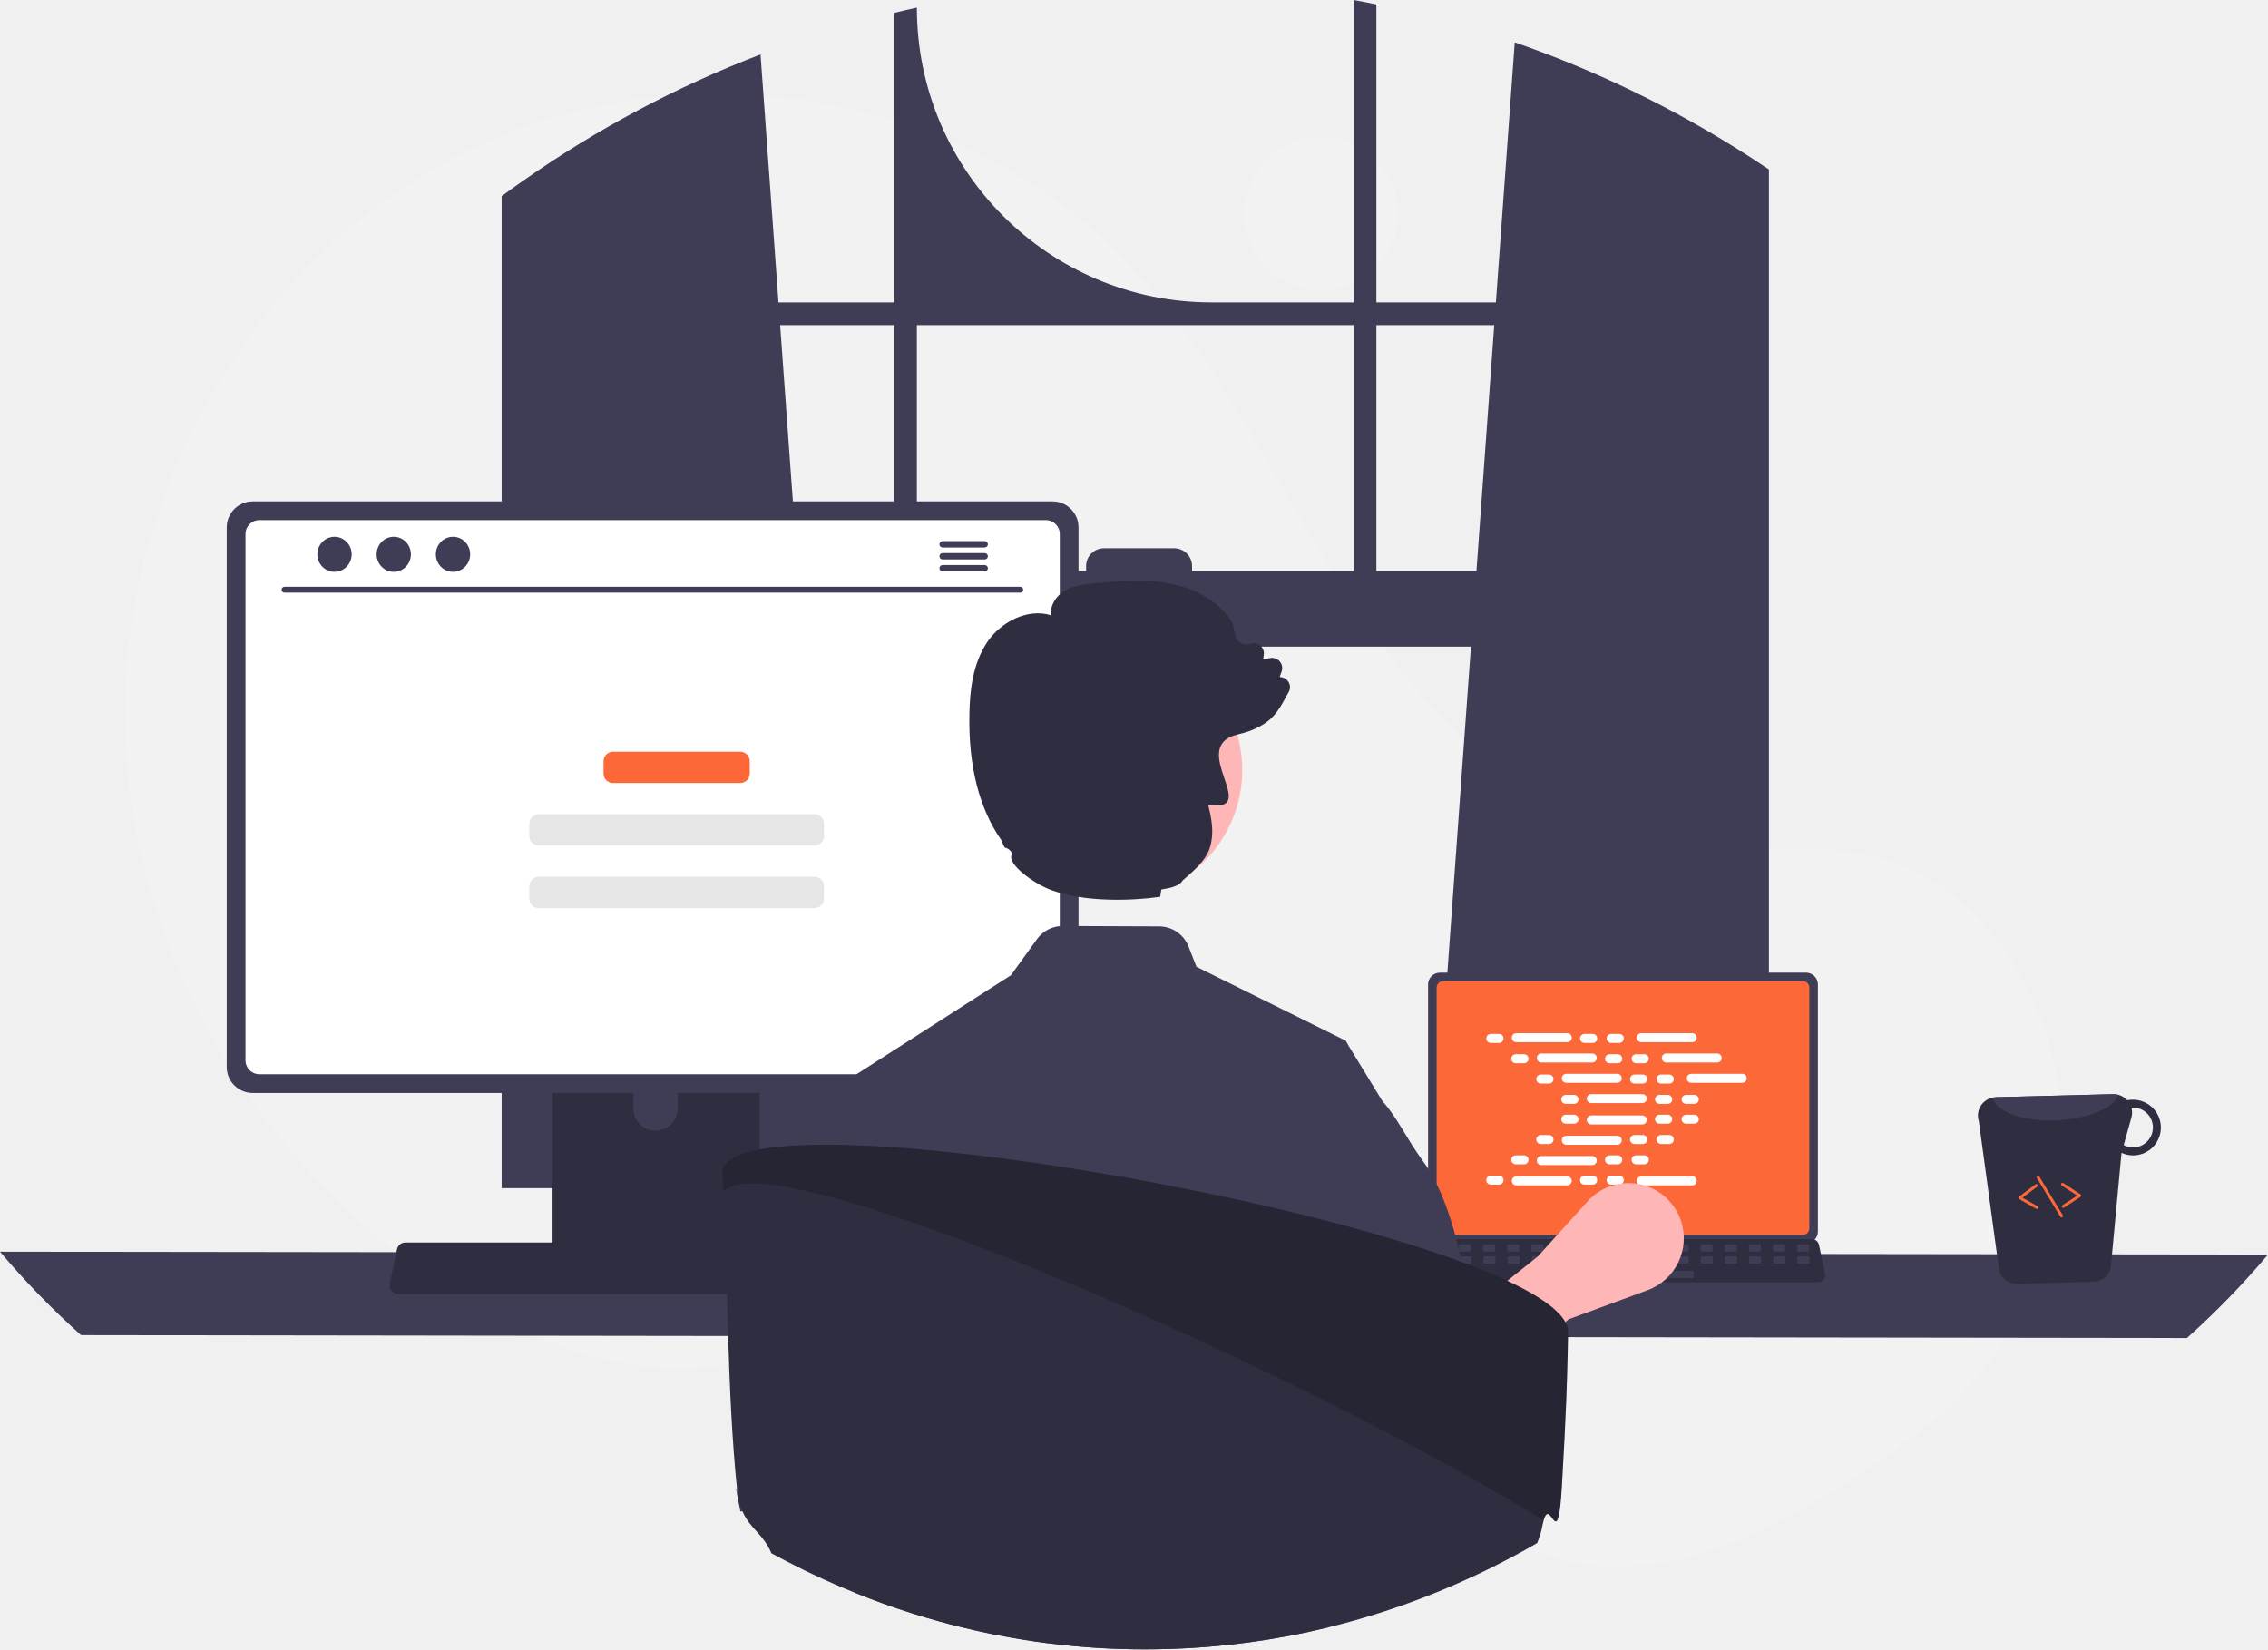
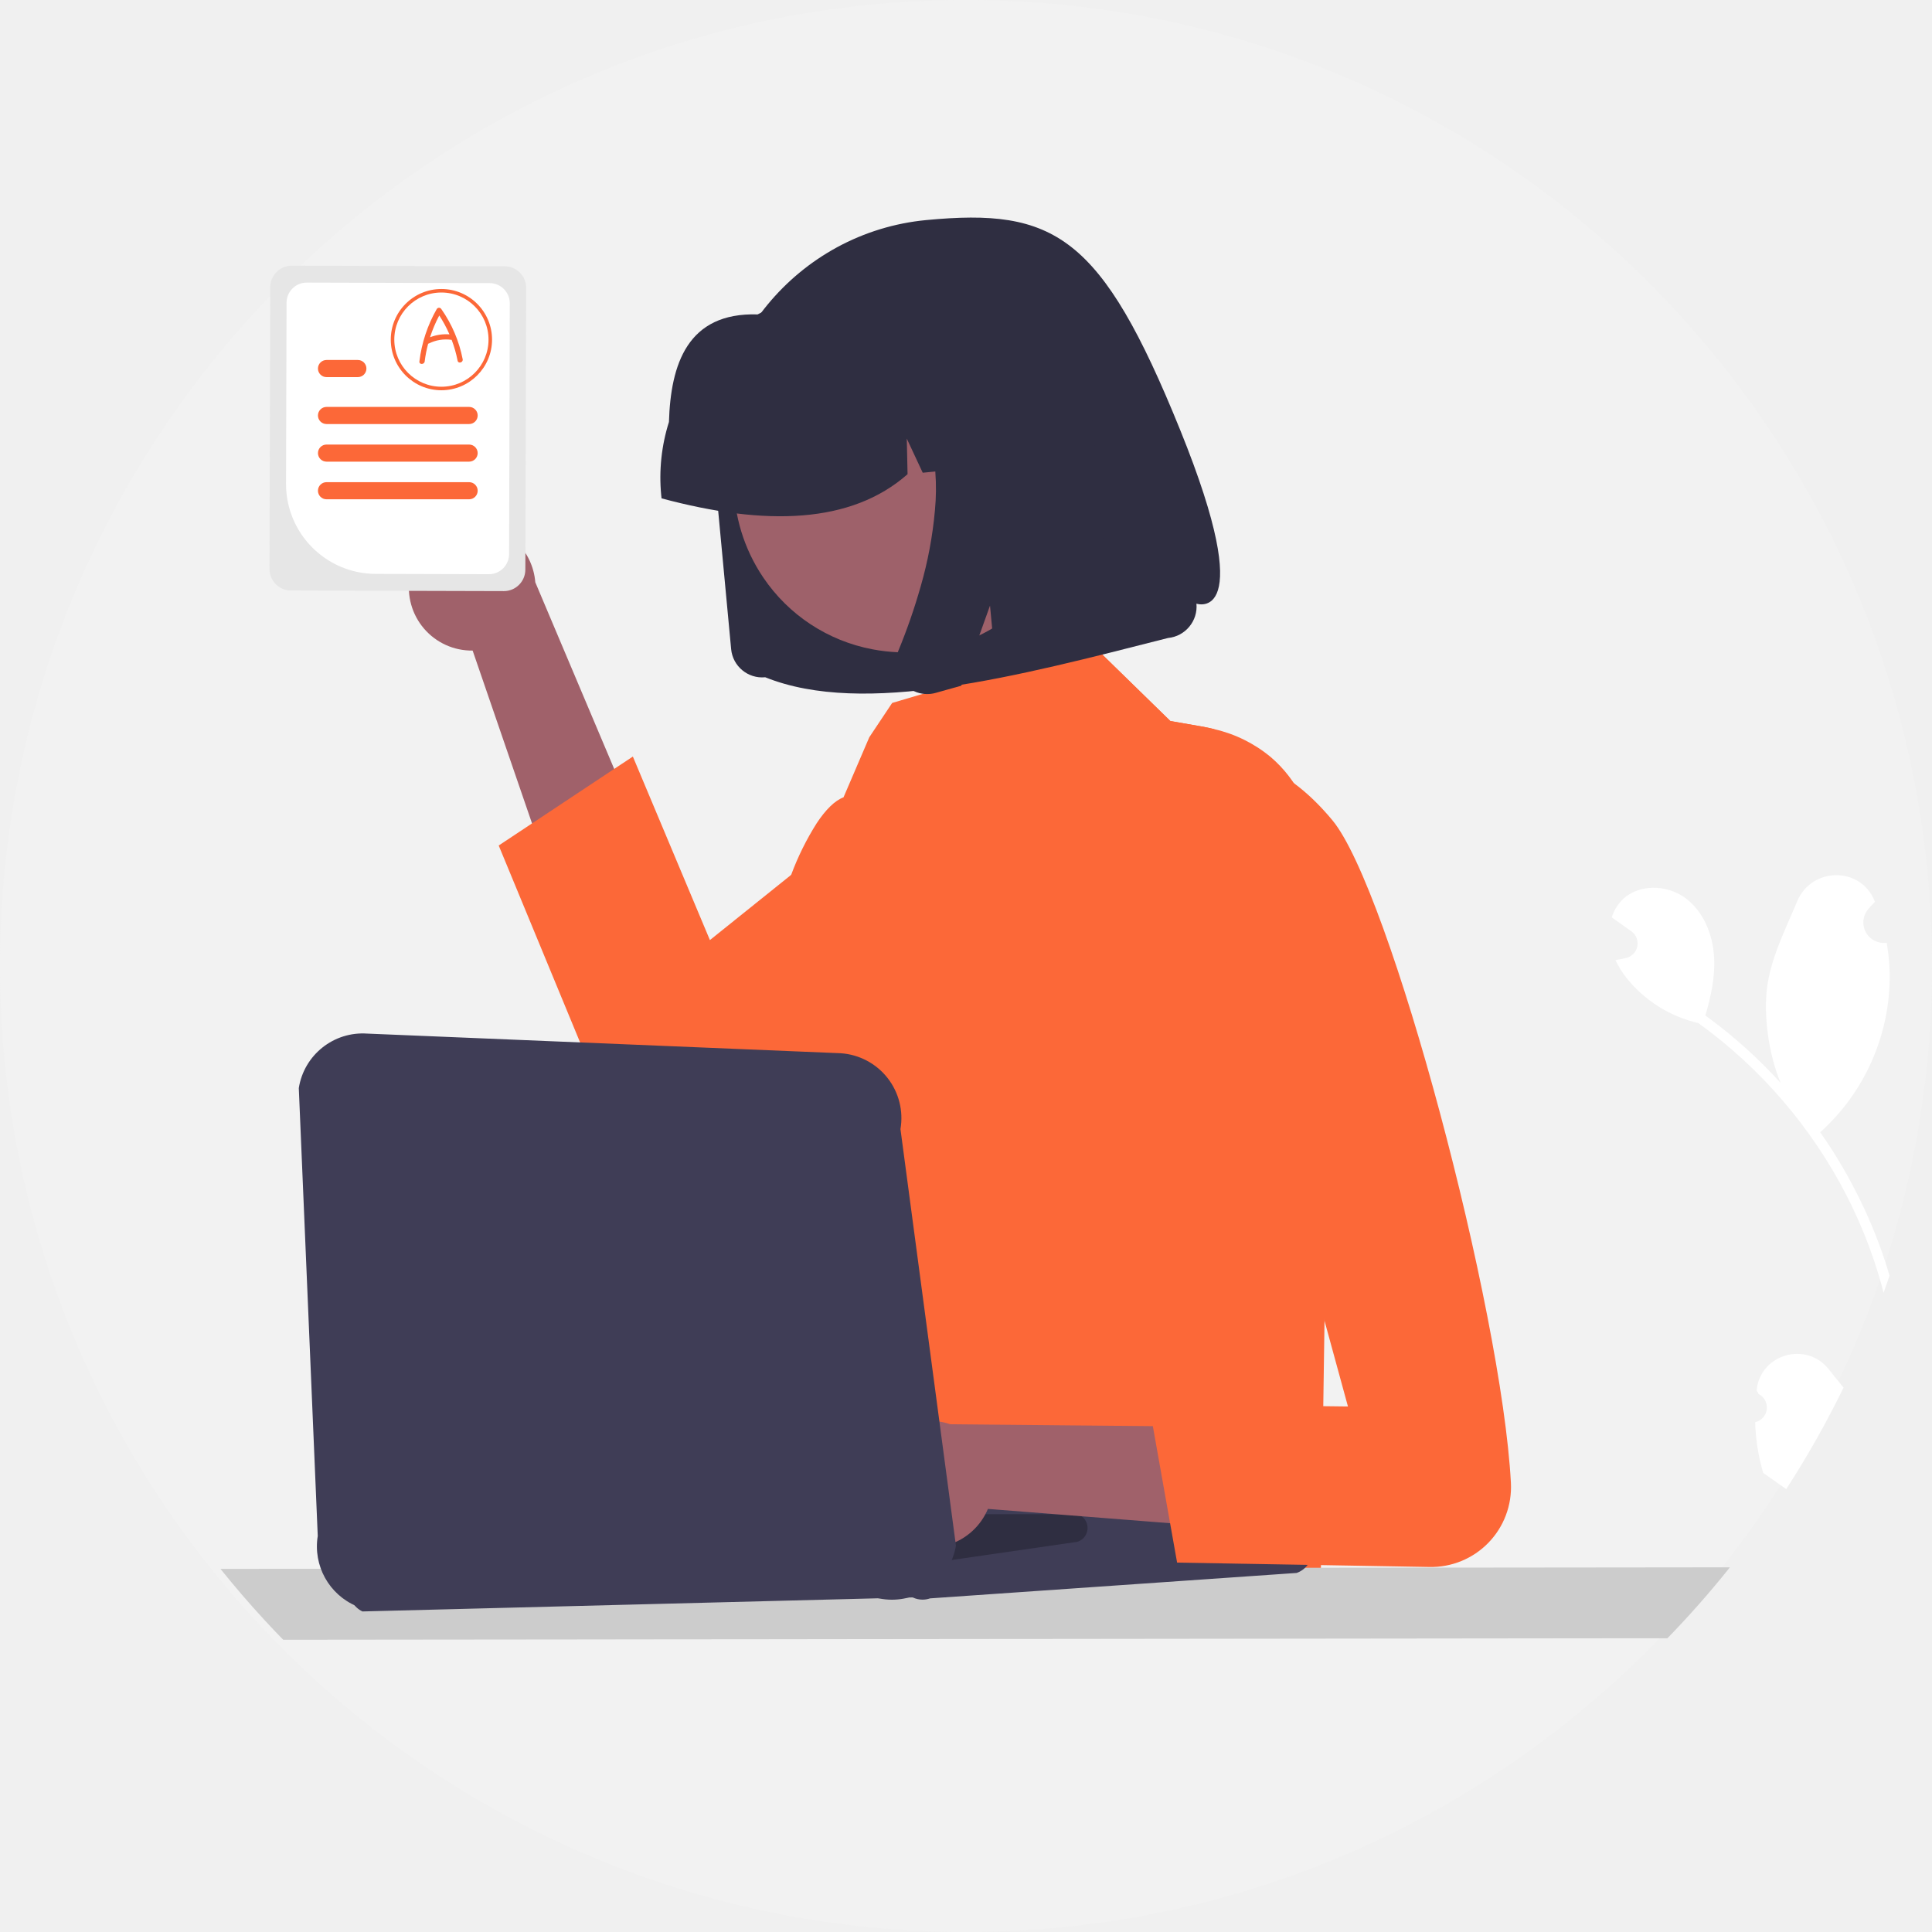
- <svg xmlns="http://www.w3.org/2000/svg" data-name="Layer 1" width="786.82" height="572.258" viewBox="0 0 786.82 572.258">
-   <circle cx="458.321" cy="74.182" r="26.701" fill="#f2f2f2" />
-   <path d="M872.038,661.023c39.688-30.229,58.644-81.025,46.776-129.482q-.442-1.806-.934-3.604c-7.867-28.763-27.332-56.101-55.7-65.291-23.82-7.717-49.82-1.783-74.669-4.851-48.781-6.024-86.601-45.494-113.211-86.819-26.611-41.325-47.062-87.583-82.422-121.724-58.285-56.275-153.362-68.391-225.627-31.76C293.987,254.121,247.955,335.391,249.918,416.386c1.963,80.995,50.046,158.432,119.875,199.517,25.652,15.093,55.321,25.785,84.848,22.044,25.62-3.246,48.899-17.013,74.399-21.1,40.091-6.426,79.927,11.701,114.603,32.824,34.676,21.123,68.17,46.16,107.574,55.952C789.478,715.131,836.881,687.801,872.038,661.023Z" transform="translate(-206.59 -163.8711)" fill="#f2f2f2" />
-   <path d="M815.016,219.191c-.87-.58-1.75-1.13-2.62-1.69a380.24,380.24,0,0,0-80.31-38.93l-6.54,90.22h-41.46v-103.39c-2.61-.54-5.24-1.05-7.87-1.53v104.92H626.946A102.27,102.27,0,0,1,524.676,166.521v-0c-2.64.57-5.26,1.18-7.88,1.83v100.44h-40.13l-6.23-86.03a380.858,380.858,0,0,0-81.94,43.53c-.44.3-.88.61-1.31.91-2.21,1.55-4.39,3.13-6.56,4.73v344.19h118.27l-2.09-28.95-11.5-158.95h231.59l-11.5,158.95-2.09,28.95h116.96v-353.45Q817.656,220.901,815.016,219.191Zm-298.22,142.78h-33.39l-6.17-85.3h39.56Zm159.42,0h-56.08v-1.69a6.18,6.18,0,0,0-6.19-6.18h-24.38a6.178,6.178,0,0,0-6.18,6.18v1.69h-58.71v-85.3h151.54Zm7.87,0v-85.3h40.89l-6.17,85.3Z" transform="translate(-206.59 -163.8711)" fill="#3f3d56" />
-   <path d="M206.59,598.162a289.003,289.003,0,0,0,28.12,28.95l730.58,1a289.003,289.003,0,0,0,28.12-28.95Z" transform="translate(-206.59 -163.8711)" fill="#3f3d56" />
-   <path d="M702.02,505.462v85.704a4.122,4.122,0,0,0,4.119,4.119H833.143a4.122,4.122,0,0,0,4.119-4.119v-85.704a4.124,4.124,0,0,0-4.119-4.115H706.139A4.124,4.124,0,0,0,702.02,505.462Z" transform="translate(-206.59 -163.8711)" fill="#3f3d56" />
-   <path d="M704.999,506.529V590.109a2.205,2.205,0,0,0,2.201,2.201H832.086a2.205,2.205,0,0,0,2.201-2.201V506.529a2.206,2.206,0,0,0-2.201-2.206H707.201A2.206,2.206,0,0,0,704.999,506.529Z" transform="translate(-206.59 -163.8711)" fill="#fc6838" />
-   <path d="M699.364,607.881a2.47,2.47,0,0,0,1.943.93H837.299a2.502,2.502,0,0,0,2.446-3.016l-2.111-10.027a2.507,2.507,0,0,0-1.558-1.818,2.425,2.425,0,0,0-.888-.168H703.41a2.424,2.424,0,0,0-.888.168,2.507,2.507,0,0,0-1.558,1.818l-2.111,10.027A2.501,2.501,0,0,0,699.364,607.881Z" transform="translate(-206.59 -163.8711)" fill="#2f2e41" />
-   <rect x="830.034" y="595.588" width="4.188" height="2.513" rx="0.488" transform="translate(1457.666 1029.819) rotate(-180)" fill="#3f3d56" />
-   <rect x="821.657" y="595.588" width="4.188" height="2.513" rx="0.488" transform="translate(1440.912 1029.819) rotate(-180)" fill="#3f3d56" />
-   <rect x="813.28" y="595.588" width="4.188" height="2.513" rx="0.488" transform="translate(1424.158 1029.819) rotate(-180)" fill="#3f3d56" />
-   <rect x="804.903" y="595.588" width="4.188" height="2.513" rx="0.488" transform="translate(1407.404 1029.819) rotate(-180)" fill="#3f3d56" />
-   <rect x="796.526" y="595.588" width="4.188" height="2.513" rx="0.488" transform="translate(1390.65 1029.819) rotate(-180)" fill="#3f3d56" />
-   <rect x="788.149" y="595.588" width="4.188" height="2.513" rx="0.488" transform="translate(1373.896 1029.819) rotate(-180)" fill="#3f3d56" />
-   <rect x="779.772" y="595.588" width="4.188" height="2.513" rx="0.488" transform="translate(1357.142 1029.819) rotate(-180)" fill="#3f3d56" />
-   <rect x="771.395" y="595.588" width="4.188" height="2.513" rx="0.488" transform="translate(1340.388 1029.819) rotate(-180)" fill="#3f3d56" />
-   <rect x="763.018" y="595.588" width="4.188" height="2.513" rx="0.488" transform="translate(1323.634 1029.819) rotate(-180)" fill="#3f3d56" />
-   <rect x="754.641" y="595.588" width="4.188" height="2.513" rx="0.488" transform="translate(1306.88 1029.819) rotate(-180)" fill="#3f3d56" />
-   <rect x="746.264" y="595.588" width="4.188" height="2.513" rx="0.488" transform="translate(1290.126 1029.819) rotate(-180)" fill="#3f3d56" />
-   <rect x="737.887" y="595.588" width="4.188" height="2.513" rx="0.488" transform="translate(1273.372 1029.819) rotate(-180)" fill="#3f3d56" />
-   <rect x="729.51" y="595.588" width="4.188" height="2.513" rx="0.488" transform="translate(1256.618 1029.819) rotate(-180)" fill="#3f3d56" />
-   <rect x="721.133" y="595.588" width="4.188" height="2.513" rx="0.488" transform="translate(1239.865 1029.819) rotate(-180)" fill="#3f3d56" />
-   <rect x="712.756" y="595.588" width="4.188" height="2.513" rx="0.488" transform="translate(1223.111 1029.819) rotate(-180)" fill="#3f3d56" />
-   <rect x="704.379" y="595.588" width="4.188" height="2.513" rx="0.488" transform="translate(1206.357 1029.819) rotate(-180)" fill="#3f3d56" />
-   <rect x="830.133" y="599.777" width="4.188" height="2.513" rx="0.488" transform="translate(1457.864 1038.196) rotate(-180)" fill="#3f3d56" />
-   <rect x="821.756" y="599.777" width="4.188" height="2.513" rx="0.488" transform="translate(1441.11 1038.196) rotate(-180)" fill="#3f3d56" />
-   <rect x="813.379" y="599.777" width="4.188" height="2.513" rx="0.488" transform="translate(1424.356 1038.196) rotate(-180)" fill="#3f3d56" />
-   <rect x="805.002" y="599.777" width="4.188" height="2.513" rx="0.488" transform="translate(1407.602 1038.196) rotate(-180)" fill="#3f3d56" />
-   <rect x="796.625" y="599.777" width="4.188" height="2.513" rx="0.488" transform="translate(1390.848 1038.196) rotate(-180)" fill="#3f3d56" />
-   <rect x="788.248" y="599.777" width="4.188" height="2.513" rx="0.488" transform="translate(1374.094 1038.196) rotate(-180)" fill="#3f3d56" />
-   <rect x="779.871" y="599.777" width="4.188" height="2.513" rx="0.488" transform="translate(1357.34 1038.196) rotate(-180)" fill="#3f3d56" />
-   <rect x="771.494" y="599.777" width="4.188" height="2.513" rx="0.488" transform="translate(1340.586 1038.196) rotate(-180)" fill="#3f3d56" />
-   <rect x="763.117" y="599.777" width="4.188" height="2.513" rx="0.488" transform="translate(1323.832 1038.196) rotate(-180)" fill="#3f3d56" />
-   <rect x="754.74" y="599.777" width="4.188" height="2.513" rx="0.488" transform="translate(1307.078 1038.196) rotate(-180)" fill="#3f3d56" />
-   <rect x="746.363" y="599.777" width="4.188" height="2.513" rx="0.488" transform="translate(1290.324 1038.196) rotate(-180)" fill="#3f3d56" />
-   <rect x="737.986" y="599.777" width="4.188" height="2.513" rx="0.488" transform="translate(1273.57 1038.196) rotate(-180)" fill="#3f3d56" />
-   <rect x="729.609" y="599.777" width="4.188" height="2.513" rx="0.488" transform="translate(1256.816 1038.196) rotate(-180)" fill="#3f3d56" />
-   <rect x="721.232" y="599.777" width="4.188" height="2.513" rx="0.488" transform="translate(1240.062 1038.196) rotate(-180)" fill="#3f3d56" />
-   <rect x="712.855" y="599.777" width="4.188" height="2.513" rx="0.488" transform="translate(1223.309 1038.196) rotate(-180)" fill="#3f3d56" />
-   <rect x="704.478" y="599.777" width="4.188" height="2.513" rx="0.488" transform="translate(1206.555 1038.196) rotate(-180)" fill="#3f3d56" />
-   <rect x="760.604" y="604.803" width="33.508" height="2.513" rx="0.488" transform="translate(1348.126 1048.248) rotate(-180)" fill="#3f3d56" />
-   <rect x="515.631" y="358.737" width="5.966" height="3.122" rx="1.561" fill="#fff" />
-   <rect x="548.154" y="358.737" width="5.966" height="3.122" rx="1.561" fill="#fff" />
-   <rect x="557.369" y="358.737" width="5.966" height="3.122" rx="1.561" fill="#fff" />
-   <rect x="524.477" y="358.477" width="20.796" height="3.122" rx="1.561" fill="#fff" />
-   <rect x="567.841" y="358.477" width="20.796" height="3.122" rx="1.561" fill="#fff" />
-   <rect x="524.304" y="365.784" width="5.966" height="3.122" rx="1.561" fill="#fff" />
-   <rect x="556.827" y="365.784" width="5.966" height="3.122" rx="1.561" fill="#fff" />
-   <rect x="566.042" y="365.784" width="5.966" height="3.122" rx="1.561" fill="#fff" />
-   <rect x="533.15" y="365.523" width="20.796" height="3.122" rx="1.561" fill="#fff" />
-   <rect x="576.514" y="365.523" width="20.796" height="3.122" rx="1.561" fill="#fff" />
-   <rect x="532.977" y="372.83" width="5.966" height="3.122" rx="1.561" fill="#fff" />
-   <rect x="565.5" y="372.83" width="5.966" height="3.122" rx="1.561" fill="#fff" />
-   <rect x="574.715" y="372.83" width="5.966" height="3.122" rx="1.561" fill="#fff" />
-   <rect x="541.823" y="372.57" width="20.796" height="3.122" rx="1.561" fill="#fff" />
-   <rect x="585.187" y="372.57" width="20.796" height="3.122" rx="1.561" fill="#fff" />
-   <rect x="541.649" y="379.877" width="5.966" height="3.122" rx="1.561" fill="#fff" />
-   <rect x="574.172" y="379.877" width="5.966" height="3.122" rx="1.561" fill="#fff" />
-   <rect x="583.387" y="379.877" width="5.966" height="3.122" rx="1.561" fill="#fff" />
-   <rect x="550.496" y="379.617" width="20.796" height="3.122" rx="1.561" fill="#fff" />
-   <rect x="548.154" y="407.898" width="5.966" height="3.122" rx="1.561" fill="#fff" />
-   <rect x="557.369" y="407.898" width="5.966" height="3.122" rx="1.561" fill="#fff" />
-   <rect x="567.841" y="408.158" width="20.796" height="3.122" rx="1.561" fill="#fff" />
-   <rect x="515.631" y="407.898" width="5.966" height="3.122" rx="1.561" fill="#fff" />
-   <rect x="524.477" y="408.158" width="20.796" height="3.122" rx="1.561" fill="#fff" />
-   <rect x="524.304" y="400.851" width="5.966" height="3.122" rx="1.561" fill="#fff" />
-   <rect x="556.827" y="400.851" width="5.966" height="3.122" rx="1.561" fill="#fff" />
-   <rect x="566.042" y="400.851" width="5.966" height="3.122" rx="1.561" fill="#fff" />
-   <rect x="533.15" y="401.111" width="20.796" height="3.122" rx="1.561" fill="#fff" />
-   <rect x="532.977" y="393.804" width="5.966" height="3.122" rx="1.561" fill="#fff" />
-   <rect x="565.5" y="393.804" width="5.966" height="3.122" rx="1.561" fill="#fff" />
-   <rect x="574.715" y="393.804" width="5.966" height="3.122" rx="1.561" fill="#fff" />
-   <rect x="541.823" y="394.064" width="20.796" height="3.122" rx="1.561" fill="#fff" />
-   <rect x="541.649" y="386.758" width="5.966" height="3.122" rx="1.561" fill="#fff" />
-   <rect x="574.172" y="386.758" width="5.966" height="3.122" rx="1.561" fill="#fff" />
-   <rect x="583.387" y="386.758" width="5.966" height="3.122" rx="1.561" fill="#fff" />
-   <rect x="550.496" y="387.018" width="20.796" height="3.122" rx="1.561" fill="#fff" />
-   <path d="M711.507,654.353l-13.35-21.102,41.902-33.403,17.295-19.161a19.161,19.161,0,0,1,32.418,6.828h0a19.161,19.161,0,0,1-11.57,23.991l-27.349,10.075Z" transform="translate(-206.59 -163.8711)" fill="#ffb6b6" />
-   <path d="M398.28,501.352v102.56h71.85v-102.56a3.448,3.448,0,0,0-2.43-3.3,3.175,3.175,0,0,0-1.03-.16H401.75A3.463,3.463,0,0,0,398.28,501.352Zm28.04,35.24a7.67,7.67,0,0,1,15.34,0v11.9a7.67,7.67,0,0,1-15.34,0Z" transform="translate(-206.59 -163.8711)" fill="#2f2e41" />
-   <path d="M398.06,600.632v9.89a1.946,1.946,0,0,0,1.93,1.94h68.43a1.94,1.94,0,0,0,1.93-1.94v-9.89Z" transform="translate(-206.59 -163.8711)" fill="#3f3d56" />
-   <path d="M285.25,346.832V534.092a9.007,9.007,0,0,0,9,9h277.5a9.007,9.007,0,0,0,9-9V346.832a9.011,9.011,0,0,0-9-8.99H294.25A9.012,9.012,0,0,0,285.25,346.832Z" transform="translate(-206.59 -163.8711)" fill="#3f3d56" />
-   <path d="M291.76,349.162v182.62a4.818,4.818,0,0,0,4.81,4.81H569.44a4.818,4.818,0,0,0,4.81-4.81v-182.62a4.82,4.82,0,0,0-4.81-4.82H296.57A4.821,4.821,0,0,0,291.76,349.162Z" transform="translate(-206.59 -163.8711)" fill="#fff" />
-   <path d="M342.4,611.792a2.948,2.948,0,0,0,2.32,1.11h162.34a2.987,2.987,0,0,0,2.92-3.6l-2.52-11.97a2.993,2.993,0,0,0-1.86-2.17,2.895,2.895,0,0,0-1.06-.2H347.23a2.894,2.894,0,0,0-1.06.2,2.992,2.992,0,0,0-1.86,2.17l-2.52,11.97A2.985,2.985,0,0,0,342.4,611.792Z" transform="translate(-206.59 -163.8711)" fill="#2f2e41" />
-   <path d="M560.585,369.499H305.261a1.016,1.016,0,0,1,0-2.031H560.585a1.016,1.016,0,0,1,0,2.031Z" transform="translate(-206.59 -163.8711)" fill="#3f3d56" />
-   <ellipse cx="116.051" cy="192.33" rx="5.95" ry="6.083" fill="#3f3d56" />
-   <ellipse cx="136.607" cy="192.33" rx="5.95" ry="6.083" fill="#3f3d56" />
-   <ellipse cx="157.163" cy="192.33" rx="5.95" ry="6.083" fill="#3f3d56" />
-   <path d="M548.206,351.622h-14.6a1.105,1.105,0,0,0,0,2.21h14.6a1.105,1.105,0,0,0,0-2.21Z" transform="translate(-206.59 -163.8711)" fill="#3f3d56" />
-   <path d="M548.206,355.772h-14.6a1.105,1.105,0,0,0,0,2.21h14.6a1.105,1.105,0,0,0,0-2.21Z" transform="translate(-206.59 -163.8711)" fill="#3f3d56" />
-   <path d="M548.206,359.922h-14.6a1.105,1.105,0,0,0,0,2.21h14.6a1.105,1.105,0,0,0,0-2.21Z" transform="translate(-206.59 -163.8711)" fill="#3f3d56" />
-   <path d="M900.186,604.972a6.416,6.416,0,0,0,6.183,4.331l26.492-.682a6.329,6.329,0,0,0,5.981-4.657l3.749-40.087a9.794,9.794,0,0,0,4.238.871,9.661,9.661,0,1,0-.485-19.317,8.184,8.184,0,0,0-1.736.181,6.548,6.548,0,0,0-4.874-2.103l-40.751,1.052a5.853,5.853,0,0,0-1.005.125,6.365,6.365,0,0,0-4.873,8.265Zm43.173-43.817,2.668-9.553a6.506,6.506,0,0,0,.02-3.375c.129-0.0.244-.062.373-.062a6.91,6.91,0,0,1,.324,13.817A6.505,6.505,0,0,1,943.359,561.156Z" transform="translate(-206.59 -163.8711)" fill="#2f2e41" />
-   <path d="M897.978,544.686c.868,4.964,10.629,8.454,22.366,7.847,10.793-.497,19.617-4.287,21.234-8.778a6.025,6.025,0,0,0-1.844-.246l-40.751,1.052A5.853,5.853,0,0,0,897.978,544.686Z" transform="translate(-206.59 -163.8711)" fill="#3f3d56" />
-   <path d="M922.494,582.944a.497.497,0,0,0,.151-.066l5.753-3.766a.499.499,0,0,0,0-.836l-5.98-3.917a.5.5,0,1,0-.548.836l5.341,3.498-5.114,3.348a.5.5,0,0,0,.396.903Z" transform="translate(-206.59 -163.8711)" fill="#fc6838" />
-   <path d="M913.408,583.363a.5.5,0,0,0,.126-.918l-5.303-3.04,5.126-3.807a.5.5,0,1,0-.596-.802l-5.739,4.263a.5.5,0,0,0,.049.835l5.965,3.42A.5.5,0,0,0,913.408,583.363Z" transform="translate(-206.59 -163.8711)" fill="#fc6838" />
-   <path d="M921.922,586.244a.482.482,0,0,0,.137-.058.5.5,0,0,0,.168-.687l-8.155-13.408a.5.5,0,0,0-.854.521l8.155,13.408A.5.5,0,0,0,921.922,586.244Z" transform="translate(-206.59 -163.8711)" fill="#fc6838" />
-   <rect x="209.385" y="260.827" width="50.719" height="10.846" rx="3.264" fill="#fc6838" />
-   <rect x="183.626" y="282.519" width="102.236" height="10.846" rx="3.264" fill="#e6e6e6" />
-   <rect x="183.626" y="304.21" width="102.236" height="10.846" rx="3.264" fill="#e6e6e6" />
-   <path d="M497.301,540.717l.217.684.011.023,6.525,19.838,7.506,22.861,14.123,42.961.137,6.673v.023l1.049,53.684-2.909,7.278,3.274,11.932s-1.506-18.037-9.582-7.679c-4.574,5.886-9.925,11.91-14.317,17.556q9.6,3.884,19.507,7.027c1.426.456,2.863.89,4.301,1.323q.462.137.924.274a266.863,266.863,0,0,0,67.351,10.826c1.186.034,2.35.057,3.479.08.399.011.787.023,1.175.023,1.278.011,2.544.023,3.822.023q3.867,0,7.7-.114a266.853,266.853,0,0,0,56.091-7.586c-.125-7.586-.468-16.45-.958-25.918-.228-4.643-5.35-9.674-5.658-14.533-.217-3.65,4.381-7.084,4.141-10.792-1.551-22.827-3.491-14.064-4.928-30.229q-.222-2.379-.411-4.552c-.924-10.381-1.563-16.872-1.563-16.872l6.137-38.683,9.639-60.734-.742-1.221-.833-.411-50.844-25.165-2.761-7.073a10.979,10.979,0,0,0-10.141-6.947l-33.493-.137a10.931,10.931,0,0,0-8.909,4.529l-9.069,12.56Z" transform="translate(-206.59 -163.8711)" fill="#3f3d56" />
-   <path d="M533.407,617.525,525.82,633.758l-5.179,11.088-8.909,46.646-4.46,4.734L503.45,679.467l-39.998,8.881c-1.312-7.29-.351.247-1.161-7.75.228-.228.468-.456.707-.685.639-.593,1.175-1.152,1.164-1.688-.456-27.584.913-74.526,12.343-102.966a60.053,60.053,0,0,1,7.027-13.107c.228-.308.445-.616.662-.924,5.27-7.381,8.601-14.647,13.324-19.815v-.011a.53.53,0,0,0,.08-.08.157.157,0,0,0,.046-.034l32.443-17.203,1.392,39.105.992,28.109Z" transform="translate(-206.59 -163.8711)" fill="#3f3d56" />
-   <path d="M650.391,622.135l9.476,20.275,3.307,7.061,8.907,46.642,4.446,4.723,3.83-16.755,1.8-.369,32.459-6.722,9.461,30.046a17.984,17.984,0,0,0-3.261-22.506c-.646-.585-1.184-1.154-1.169-1.692.538-32.443-1.446-91.684-19.367-116.066-5.692-7.738-9.107-15.445-14.076-20.829-.015-.015-.015-.031-.031-.031L674.081,526.114l-.738-1.215-.831-.415Z" transform="translate(-206.59 -163.8711)" fill="#3f3d56" />
-   <circle id="a657ec4b-47ce-4d2a-9c58-81a811696ca9" data-name="Ellipse 5" cx="386.397" cy="267.201" r="44.558" fill="#ffb6b6" />
-   <path d="M653.212,399.948a3.759,3.759,0,0,0-2.69-1.19l.67-1.86a3.528,3.528,0,0,0-3.96-4.7l-2.44.47.23-1.63a3.534,3.534,0,0,0-4.73-3.82,3.766,3.766,0,0,1-3.24-.23,3.846,3.846,0,0,1-1.92-2.61l-.85-4.1-.09-.22c-4.14-6.9-12.1-11.92-21.84-13.76-8.67-1.65-17.56-.81-26.13-.02-3.4.32-7.24.68-10.44,2.64-2.72,1.68-5.02,5.04-4.55,8.43-8.45-2.59-17.51,2.58-22,9.1-5.32,7.76-6.19,17.48-6.33,25.08-.38,17.98,3.33,32.69,11,43.73.56.8.7,2.47,1.81,3.03l-.23-.37c1.24.62,2.5,1.62,2.03,2.69-1.35,3.08,7.62,9.89,13.94,12.14,11.53,4.11,26.86,3.76,37.64,2.28l.38-2.55c3.89-.53,6.63-1.54,7.4-3.12,1.36-1.16,2.52-2.2,3.53-3.16l.01-.01c.02-.02.06-.05.08-.07,4.87-4.67,6-7.33,6.51-11.38.49-3.97-.38-8-1.27-11.63,18.74,2.9-7.38-19.96,10.08-24.38a5.434,5.434,0,0,1,.61-.15c.51-.12,1.02-.24,1.51-.38a26.448,26.448,0,0,0,6.72-2.87c4.88-2.97,6.49-6.91,9.01-11.35A3.427,3.427,0,0,0,653.212,399.948Z" transform="translate(-206.59 -163.8711)" fill="#2f2e41" />
-   <path d="M750.582,625.308c-.01,1.75-.03,4.2-.11,7.23q-.015.63-.03,1.29c-.13,5.57-.26,10.24-.47,15.43-.01.36-.02.71-.04,1.07-.28,7.24-.72,15.67-1.48,29.02-1.41,24.66-3.87,3.39-6.34,12.04-.12.43-.25.94-.37,1.54a27.916,27.916,0,0,1-1.88,6.33c-1.31.78-2.66,1.53-3.99,2.28-3.79,2.11-7.64,4.14-11.52,6.07-2.18,1.08-4.37,2.14-6.57,3.16-.35.16-.69.32-1.03.47a270.887,270.887,0,0,1-34.75,13.26c-2.32.7-4.63,1.38-6.97,2.01-2.44.68-4.88,1.32-7.35,1.92a266.893,266.893,0,0,1-56.09,7.59c-2.55.08-5.12.11-7.7.11-1.28,0-2.54-.01-3.82-.02-.39,0-.78-.01-1.17-.02-1.13-.03-2.3-.05-3.48-.08a266.663,266.663,0,0,1-67.35-10.83l-.93-.27c-1.44-.44-2.87-.87-4.3-1.33q-9.9-3.135-19.51-7.02-7.335-2.955-14.5-6.34a.339.339,0,0,1-.12-.06c-1-.46-2.01-.94-3.01-1.43-.13-.07-.27-.14-.41-.21q-5.595-2.73-11.07-5.72c-3.07-7.05-7.39-8.4-10.07-14.6a25.874,25.874,0,0,1-1.68-5.74c0-.02-.01-.04-.01-.07.28,3.72-1.19-6.6-.01-.04-.01-.12-.02-.25-.03-.4-.03-.36-.07-.8-.13-1.35-3.43-33.49-3.21-71.79-4.7-103.35q-.15-3.06-.31-5.86c-.03-.62-.07-1.23-.11-1.83.07-.18.15-.37.24-.55a1.002,1.002,0,0,1,.07-.15,1.623,1.623,0,0,1,.1-.18c.02-.03.05-.07.07-.1a.917.917,0,0,1,.05-.1c.09-.14.19-.29.3-.43.05-.06.09-.11.14-.16a.808.808,0,0,1,.12-.14.637.637,0,0,1,.11-.13c.04-.04.08-.09.13-.14a.302.302,0,0,1,.08-.08,2.033,2.033,0,0,1,.26-.25,9.624,9.624,0,0,1,1.14-.9c.14-.09.29-.18.43-.28a19.135,19.135,0,0,1,3.17-1.52c.38-.14.76-.27,1.17-.41.15-.04.29-.09.44-.14.22-.07.44-.14.67-.19,1.14-.34,2.37-.63,3.7-.9.16-.03.33-.06.5-.1.24-.05.49-.09.74-.13.34-.06.69-.12,1.04-.18,2.97-.47,6.34-.82,10.06-1.05q.525-.03,1.05-.06c.41-.02.82-.04,1.24-.06.35-.02.71-.03,1.07-.04.35-.02.71-.03,1.08-.04,1.01-.03,2.05-.06,3.11-.08,3.02-.06,6.2-.04,9.54.03,1.55.04,3.13.08,4.75.15.11,0,.21.01.31.01,1.41.05,2.83.11,4.29.19,1.02.05,2.05.1,3.08.16.97.06,1.95.12,2.94.19.77.04,1.54.1,2.32.15.66.05,1.32.1,1.98.14l.9.06c.49.04.98.07,1.48.12,1.1.09,2.2.18,3.32.27,1.11.1,2.24.2,3.37.3s2.27.21,3.41.32c.12.01.23.02.34.03,1.04.11,2.08.21,3.13.32.24.02.49.04.73.07,1.001.101,2.022.218,3.032.326.31.033.618.066.929.1.791.086,1.572.161,2.368.254,1.05.12,2.12.23,3.16.37.81.09,1.62.18,2.43.28,1.27.15,2.56.31,3.85.48.49.06.98.12,1.47.19,3.68.46,7.4.97,11.18,1.5,5.73.81,11.55,1.69,17.41,2.64q8.805,1.425,17.71,3.01c1.5.27,3,.54,4.51.82q1.02.195,2.04.39c1.16.21,2.32.43,3.48.65,1.16.22,2.32.44,3.48.67,1.38.27,2.77.54,4.15.81,9.09,1.8,18.13,3.72,26.95,5.73,1.45.33,2.9.67,4.34,1q4.32,1.005,8.56,2.04c.78.18,1.55.37,2.32.56,1.92.48,3.84.96,5.73,1.45l.33.09c1.39.34,2.75.69,4.11,1.05q4.815,1.26,9.47,2.55,3.09.855,6.11,1.73c3.01.87,5.96,1.75,8.83,2.64.71.22,1.42.44,2.12.65,2.1.65,4.17,1.31,6.18,1.97,1.6.52,3.16,1.05,4.7,1.58q2.31.795,4.53,1.59c.95.34,1.89.7,2.83,1.04,1.35.5,2.68,1,3.98,1.5.4.15.79.31,1.18.46.25.11.49.2.73.3.47.19.95.37,1.41.56.47.18.93.37,1.39.57.45.18.91.37,1.35.56.45.18.89.37,1.33.57.37.15.73.31,1.08.47.71.31,1.42.62,2.11.94.34.16.68.31,1.02.47l.78.36c.11.06.22.11.33.16.25.12.51.25.76.37.58.27,1.15.56,1.71.83.75.38,1.48.76,2.18,1.13.71.38,1.4.76,2.06,1.13.11.06.21.12.32.18.15.08.3.17.45.25.51.29,1,.59,1.49.88.96.59,1.87,1.17,2.72,1.75.19.13.37.26.56.38.63.45,1.23.89,1.79,1.34,0,.01,0,.01.01.01.19.14.37.29.55.43.15.14.31.26.46.4.52.45,1,.88,1.44,1.32a5.667,5.667,0,0,1,.42.43,1.208,1.208,0,0,1,.16.16c.2.2.38.4.55.6a.553.553,0,0,1,.07.09c.24.28.46.56.67.84.1.14.21.28.3.42.12.17.24.35.34.52.09.14.17.29.25.43a7.257,7.257,0,0,1,.54,1.13,5.241,5.241,0,0,1,.27.82A5.844,5.844,0,0,1,750.582,625.308Z" transform="translate(-206.59 -163.8711)" fill="#2f2e41" />
-   <path d="M750.582,625.308c-.01,1.75-.03,4.2-.11,7.23-.01.42-.03.85-.04,1.29-.1,4.25-.25,9.5-.46,15.43-.01.36-.02.71-.04,1.07-.28,7.24-.72,15.67-1.48,29.02-1.41,24.66-3.87,3.39-6.34,12.04-6.86-4.22-14.38-8.64-22.42-13.18q-2.175-1.23-4.39-2.47c-16.08-8.97-34.04-18.37-52.79-27.68-.74-.37-1.49-.74-2.23-1.1-42.95-21.23-89.83-41.88-127.81-55.66-7.33-2.66-14.33-5.06-20.91-7.17-13.86-4.43-25.84-7.53-35.06-8.87-9.6-1.4-16.23-.9-18.91,1.99q-.15-3.06-.31-5.86-.06-.93-.12-1.83c.062-.165.142-.322.22-.48.011-.023.019-.047.03-.07a1.002,1.002,0,0,1,.07-.15,1.623,1.623,0,0,1,.1-.18,1.06,1.06,0,0,1,.12-.2c.09-.14.19-.29.3-.43a3.483,3.483,0,0,1,.26-.3.637.637,0,0,1,.11-.13c.04-.04.08-.09.13-.14a.302.302,0,0,1,.08-.08,2.033,2.033,0,0,1,.26-.25,9.624,9.624,0,0,1,1.14-.9c.14-.09.29-.18.43-.28a19.135,19.135,0,0,1,3.17-1.52c.38-.14.76-.27,1.17-.41.15-.04.29-.09.44-.14.22-.07.44-.14.67-.19,1.14-.34,2.37-.63,3.7-.9.4-.08.82-.16,1.24-.23.34-.06.69-.12,1.04-.18,2.97-.47,6.34-.82,10.06-1.05q.525-.03,1.05-.06c.41-.02.82-.04,1.24-.06.35-.02.71-.03,1.07-.04.35-.02.71-.03,1.08-.04,1.01-.03,2.05-.06,3.11-.08,3.02-.05,6.2-.03,9.54.04,1.55.03,3.13.08,4.75.15.1,0,.21.01.31.01,1.41.04,2.84.11,4.29.18,1.02.05,2.05.1,3.08.16.97.06,1.95.12,2.94.19.77.04,1.54.1,2.32.15.66.05,1.32.1,1.98.14.79.06,1.58.12,2.38.18,1.1.09,2.2.18,3.32.27,1.11.1,2.24.2,3.37.3s2.27.21,3.41.32c.12.01.23.02.34.03,1.04.11,2.08.21,3.13.32q8.73.885,17.97,2.07,5.52.705,11.18,1.51c5.73.81,11.55,1.69,17.41,2.63q8.805,1.425,17.71,3.01c1.5.27,3,.54,4.51.82q2.76.51,5.52,1.04c1.16.22,2.32.44,3.48.67,1.38.27,2.77.54,4.15.81,9.09,1.8,18.13,3.72,26.95,5.73,1.45.33,2.9.67,4.34,1q4.32,1.005,8.56,2.04c.78.19,1.55.38,2.32.57q2.895.72,5.73,1.44v.01c.11.02.22.05.33.08,1.38.35,2.75.7,4.11,1.06q4.815,1.26,9.47,2.54c2.06.58,4.1,1.15,6.11,1.73,3.01.88,5.96,1.76,8.83,2.64.71.22,1.42.44,2.12.65q3.15.99,6.18,1.97c1.6.52,3.16,1.05,4.7,1.58q2.31.795,4.53,1.59c.96.34,1.9.69,2.83,1.03,1.36.5,2.68,1,3.98,1.51.4.15.79.31,1.18.46.73.28,1.44.57,2.14.86.47.18.93.37,1.39.57.45.18.91.37,1.35.56.45.18.89.37,1.33.57.37.15.73.31,1.08.47.71.31,1.42.62,2.11.94.34.16.68.31,1.02.47l.78.36c.11.06.22.11.33.16.85.4,1.67.8,2.47,1.2.75.38,1.48.76,2.18,1.13.83.44,1.62.87,2.38,1.31.15.08.3.17.45.25.51.29,1,.59,1.49.88.96.59,1.87,1.17,2.72,1.75.84.58,1.62,1.15,2.35,1.72,0,.01,0,.01.01.01.35.28.69.56,1.01.83.52.45,1,.88,1.44,1.32a5.667,5.667,0,0,1,.42.43,1.208,1.208,0,0,1,.16.16c.21.23.42.46.62.69.24.28.46.56.67.84.1.14.21.28.3.42.12.17.24.35.34.52.09.14.17.29.25.43a7.257,7.257,0,0,1,.54,1.13,6.053,6.053,0,0,1,.27.82A5.844,5.844,0,0,1,750.582,625.308Z" transform="translate(-206.59 -163.8711)" opacity="0.2" />
+ <svg xmlns="http://www.w3.org/2000/svg" data-name="Layer 1" width="676" height="676" viewBox="0 0 676 676">
+   <path d="M938,450a337.453,337.453,0,0,1-17.85,108.68q-1.02,3-2.09,5.98a338.393,338.393,0,0,1-53.77,96.05q-10.32,12.945-21.87,24.82-11.55,11.895-24.25,22.63a336.248,336.248,0,0,1-165.78,75.8h-.01q-11.7,1.815-23.63,2.83Q614.545,787.99,600,788A336.94,336.94,0,0,1,358.09,686.05q-3.315-3.39-6.53-6.88-8.01-8.685-15.41-17.91-4.155-5.19-8.11-10.54a336.714,336.714,0,0,1-40.24-70.98,332.254,332.254,0,0,1-11.7-32.84c-.24-.79-.47-1.58-.7-2.37q-.75-2.55-1.45-5.13A338.38,338.38,0,0,1,262,450c0-186.67,151.33-338,338-338S938,263.33,938,450Z" transform="translate(-262 -112)" fill="#f2f2f2" />
+   <path d="M405.348,314.032a22.026,22.026,0,0,0,22.026,25.603l53.954,156.993,34.427-23.66L449.296,315.731a22.145,22.145,0,0,0-43.949-1.699Z" transform="translate(-262 -112)" fill="#a0616a" />
+   <path d="M686.955,367.15c-23.96,27.26-83.04,75.3-131.71,108.38-10.52,7.15-20.56,13.59-29.65,18.98-6.14,3.64-11.85,6.79-16.99,9.36a27.995,27.995,0,0,1-38.41-14.5l-33.7-81.53,11.66-7.73,28.75-19.07,6.53-4.32,26.96,64.21,28.43-22.82,17.65-14.17,80.46-64.57,6.94-2.06,16.19,15.8,11.45,11.18,10.77,1.87C683.895,366.44,685.455,366.77,686.955,367.15Z" transform="translate(-262 -112)" fill="#fc6838" />
+   <path d="M901.92,591.162c1.67,2.12,3.4,4.23,5.13,6.35a335.121,335.121,0,0,1-20.06,35.52q-.825-.585-1.65-1.17a2.12,2.12,0,0,1-.25-.16c-2.05-1.46-4.11-2.9-6.16-4.36v-.01a70.003,70.003,0,0,1-2.81-17.7,5.288,5.288,0,0,0,1.23-9.86c-.27-.47-.46-.81-.73-1.29.01-.12.03-.25.04-.37C878.23,585.622,894.15,581.262,901.92,591.162Z" transform="translate(-262 -112)" fill="#fff" />
+   <path d="M919.87,548.362q1.8,4.95,3.28,10.01-1.02,3-2.09,5.98-.405-1.575-.84-3.15a161.957,161.957,0,0,0-5.85-17.2q-2.79-6.915-6.18-13.54a170.357,170.357,0,0,0-51.96-60.5,45.35,45.35,0,0,1-23.43-13.78,34.858,34.858,0,0,1-5.57-8.26c.92-.13,1.84-.31,2.74-.5.28-.06.57-.13.85-.19l.11-.02a5.241,5.241,0,0,0,1.85-9.38c-.51-.37-1.03-.73-1.54-1.09-.78-.57-1.57-1.11-2.36-1.67a2.492,2.492,0,0,1-.24-.17c-.9-.64-1.8-1.26-2.69-1.91a15.195,15.195,0,0,1,3.49-5.96c5.59-5.77,15.57-5.64,22.09-.94,6.53,4.7,9.81,12.93,10.23,20.95.37,6.87-1.11,13.67-3.06,20.3.49.36,1,.7,1.49,1.07a171.327,171.327,0,0,1,24.86,22.51c-4.35-10.32-5.93-23.78-4.8-33.05,1.29-10.56,6.42-20.59,10.62-30.58,5.03-12,22.19-12.16,27.03-.08.05.12.1.23.14.35q-1.215,1.215-2.34,2.52a7.175,7.175,0,0,0,6.29,11.8l.15-.02a72.096,72.096,0,0,1,1.06,10.79,73.508,73.508,0,0,1-22.88,54.2c-.48.45-.95.89-1.44,1.32a170.657,170.657,0,0,1,12.45,20.67A172.443,172.443,0,0,1,919.87,548.362Z" transform="translate(-262 -112)" fill="#fff" />
+   <path d="M727.185,454.55l-3.02,207.41-243.96-7,38.96-86c-.28-2.76,17.1-22.13,17-25-.3-8.41,5.98-16.2,7-25,2.08-18.15-9.83-86.69-4.34-100.85a96.267,96.267,0,0,1,8.94-18.08c3.12-4.72,6.32-7.9,9.38-9.05l9.02-21.02,8-12,62.77-18.59,6.94-2.06,16.19,15.8,11.45,11.18,10.77,1.87c1.61.28,3.17.61,4.67.99a47.442,47.442,0,0,1,19.66,9.74C725.415,392.86,727.605,422.9,727.185,454.55Z" transform="translate(-262 -112)" fill="#fc6838" />
+   <path d="M867.29,660.402q-10.32,12.945-21.87,24.82l-26.38.02-141.87.16-25.54.03-16.98.02-25.26.02-19.43.02-35.89.04-21.17.03-44.58.04-21.28.03-58.97.06-37.04.04-9.94.01q-3.315-3.39-6.53-6.88-8.01-8.685-15.41-17.91l20.58-.02,14.02-.01,32.46-.04,62.64-.06,21.17-.02,8.56-.01h.03l6.72-.01,3.01-.01,7.71-.01h3.26l22.86-.02,49.31-.06,21.7-.02,20.78-.02,19.48-.02,27.95-.03,149.28-.15Z" transform="translate(-262 -112)" fill="#ccc" />
+   <path id="bfd9c2c3-21db-4bc8-8976-94586a21de42-133" data-name="Path 9" d="M529.766,348.972l-.054.005a10.924,10.924,0,0,1-11.89-9.865l-5.687-60.699a81.473,81.473,0,0,1,3.433-32.258,82.787,82.787,0,0,1,39.23-47.592,81.52,81.52,0,0,1,31.251-9.557c44.82-4.27,61.199,5.065,88.885,73.421s5.696,60.792,5.696,60.792a10.943,10.943,0,0,1-.463,4.339,11.121,11.121,0,0,1-5.285,6.393,10.978,10.978,0,0,1-4.179,1.277C617.716,348.697,564.251,362.874,529.757,348.973Z" transform="translate(-262 -112)" fill="#2f2e41" />
+   <path id="acce586e-6e96-4eff-b112-6c9d74172e69-134" data-name="Ellipse 1" d="M628.387,246.521A60.095,60.095,0,0,1,567.275,339.191a59.395,59.395,0,0,1-38.241-25.165,60.095,60.095,0,0,1,61.067-92.643,59.395,59.395,0,0,1,38.287,25.14Z" transform="translate(-262 -112)" fill="#9e616a" />
+   <path id="af1db401-16c9-4940-bbbf-8b9ef63e1952-135" data-name="Path 10" d="M493.346,285.156a64.45,64.45,0,0,1,2.716-25.512c.604-20.147,6.45-38.396,31.023-37.63a64.479,64.479,0,0,1,24.552-7.534l12.143-1.199q.205-.02.409-.039A64.341,64.341,0,0,1,634.215,271.344l.114,1.216-25.691,2.512-11.057-23.662.546,24.694-13.269,1.302-5.576-11.938.272,12.451c-19.701,17.352-49.576,18.261-86.082,8.454Z" transform="translate(-262 -112)" fill="#2f2e41" />
+   <path id="a1e66597-148d-4736-b39c-00184f281162-136" data-name="Path 13" d="M575.525,342.755a10.75,10.75,0,0,0,1.002,5.834,10.994,10.994,0,0,0,1.687,2.561,11.121,11.121,0,0,0,1.956,1.744,10.906,10.906,0,0,0,7.296,1.904q.241-.025.481-.059t.48-.079q.242-.043.48-.1t.478-.122l8.967-2.513,10.049-28.019,2.303,24.587,40.773-11.352-9.775-104.335-69.495,6.848,1.906,1.835a48.029,48.029,0,0,1,13.032,22.517,78.292,78.292,0,0,1,1.983,26.562,141.185,141.185,0,0,1-4.977,26.588,208.08,208.08,0,0,1-7.855,22.633A10.979,10.979,0,0,0,575.525,342.755Z" transform="translate(-262 -112)" fill="#2f2e41" />
+   <path d="M584.792,671.709a8.06,8.06,0,0,1-3.454-.781l-192.52,4.912a8.08,8.08,0,0,1,1.15-15.045l125.952-37.555a8.079,8.079,0,0,1,4.016-.154L714.762,646.833a8.079,8.079,0,0,1,.926,15.535l-128.259,8.897A8.091,8.091,0,0,1,584.792,671.709Z" transform="translate(-262 -112)" fill="#3f3d56" />
+   <path d="M591.872,658.307a5.085,5.085,0,0,1-2.483-.646L433.035,664.966a5.068,5.068,0,0,1,1.283-9.346l56.604-13.738a5.084,5.084,0,0,1,2.677.078l145.354-.175a5.069,5.069,0,0,1,.034,9.683l-45.602,6.608A5.058,5.058,0,0,1,591.872,658.307Z" transform="translate(-262 -112)" fill="#2f2e41" />
+   <path d="M575.415,649.974a22.026,22.026,0,0,0,32.255-10.014l165.496,13-8-41-170.697-1.626a22.145,22.145,0,0,0-19.053,39.64Z" transform="translate(-262 -112)" fill="#a0616a" />
+   <path d="M673.165,382.96s25-20,55,16c20.232,24.278,59.259,171.044,62.495,231.862a27.982,27.982,0,0,1-28.584,29.46l-88.211-1.535-9.864-55.45,69.643.825Z" transform="translate(-262 -112)" fill="#fc6838" />
+   <path d="M574.084,671.732a22.739,22.739,0,0,1-8.81-1.784l-178.442,4.071a22.675,22.675,0,0,1-13.651-24.582l-6.631-156.711a22.642,22.642,0,0,1,23.935-19.074l165.663,6.871a22.739,22.739,0,0,1,20.922,26.544L596.48,652.835A22.775,22.775,0,0,1,574.084,671.732Z" transform="translate(-262 -112)" fill="#3f3d56" />
+   <path d="M438.585,205.17l-74.47-.21a7.541,7.541,0,0,0-7.55,7.51l-.27,98.61a7.524,7.524,0,0,0,7.5,7.54l41.31.12,33.17.09a7.526,7.526,0,0,0,7.54-7.51l.02-5.83.26-92.77A7.535,7.535,0,0,0,438.585,205.17Z" transform="translate(-262 -112)" fill="#e6e6e6" />
+   <path d="M433.335,211.06l-64-.18a7.061,7.061,0,0,0-7.07,7.03l-.18,63.4a31.443,31.443,0,0,0,31.32,31.49l12.16.03,27.49.08a7.055,7.055,0,0,0,7.07-7.03l.02-6.38.22-81.37A7.055,7.055,0,0,0,433.335,211.06Z" transform="translate(-262 -112)" fill="#fff" />
+   <path d="M426.145,254.38h-49.9a2.995,2.995,0,1,0,0,5.99h49.9a2.995,2.995,0,0,0,0-5.99Z" transform="translate(-262 -112)" fill="#fc6838" />
+   <path d="M387.215,237.96h-10.97a2.995,2.995,0,1,0,0,5.99h10.97a2.995,2.995,0,1,0,0-5.99Z" transform="translate(-262 -112)" fill="#fc6838" />
+   <path d="M426.145,280.71h-49.9a2.995,2.995,0,1,0,0,5.99h49.9a2.995,2.995,0,0,0,0-5.99Z" transform="translate(-262 -112)" fill="#fc6838" />
+   <path d="M426.145,267.55h-49.9a2.99,2.99,0,1,0,0,5.98h49.9a2.99,2.99,0,0,0,0-5.98Z" transform="translate(-262 -112)" fill="#fc6838" />
+   <path d="M416.449,248.55a17.716,17.716,0,1,1,17.716-17.716A17.737,17.737,0,0,1,416.449,248.55Zm0-34.202A16.485,16.485,0,1,0,432.934,230.834,16.504,16.504,0,0,0,416.449,214.349Z" transform="translate(-262 -112)" fill="#fc6838" />
+   <path d="M423.889,237.696a45.545,45.545,0,0,0-7.478-17.566.935.935,0,0,0-1.595,0,48.647,48.647,0,0,0-6.067,18.336c-.144,1.177,1.705,1.167,1.847,0a45.52,45.52,0,0,1,1.211-6.2,1.055,1.055,0,0,0,.206-.063,13.459,13.459,0,0,1,7.95-1.295c.024.004.047-.002.07.001a44.285,44.285,0,0,1,2.075,7.278C422.334,239.353,424.114,238.859,423.889,237.696ZM412.472,230.001a46.743,46.743,0,0,1,3.225-7.618,44.266,44.266,0,0,1,3.566,6.612A15.576,15.576,0,0,0,412.472,230.001Z" transform="translate(-262 -112)" fill="#fc6838" />
</svg>
